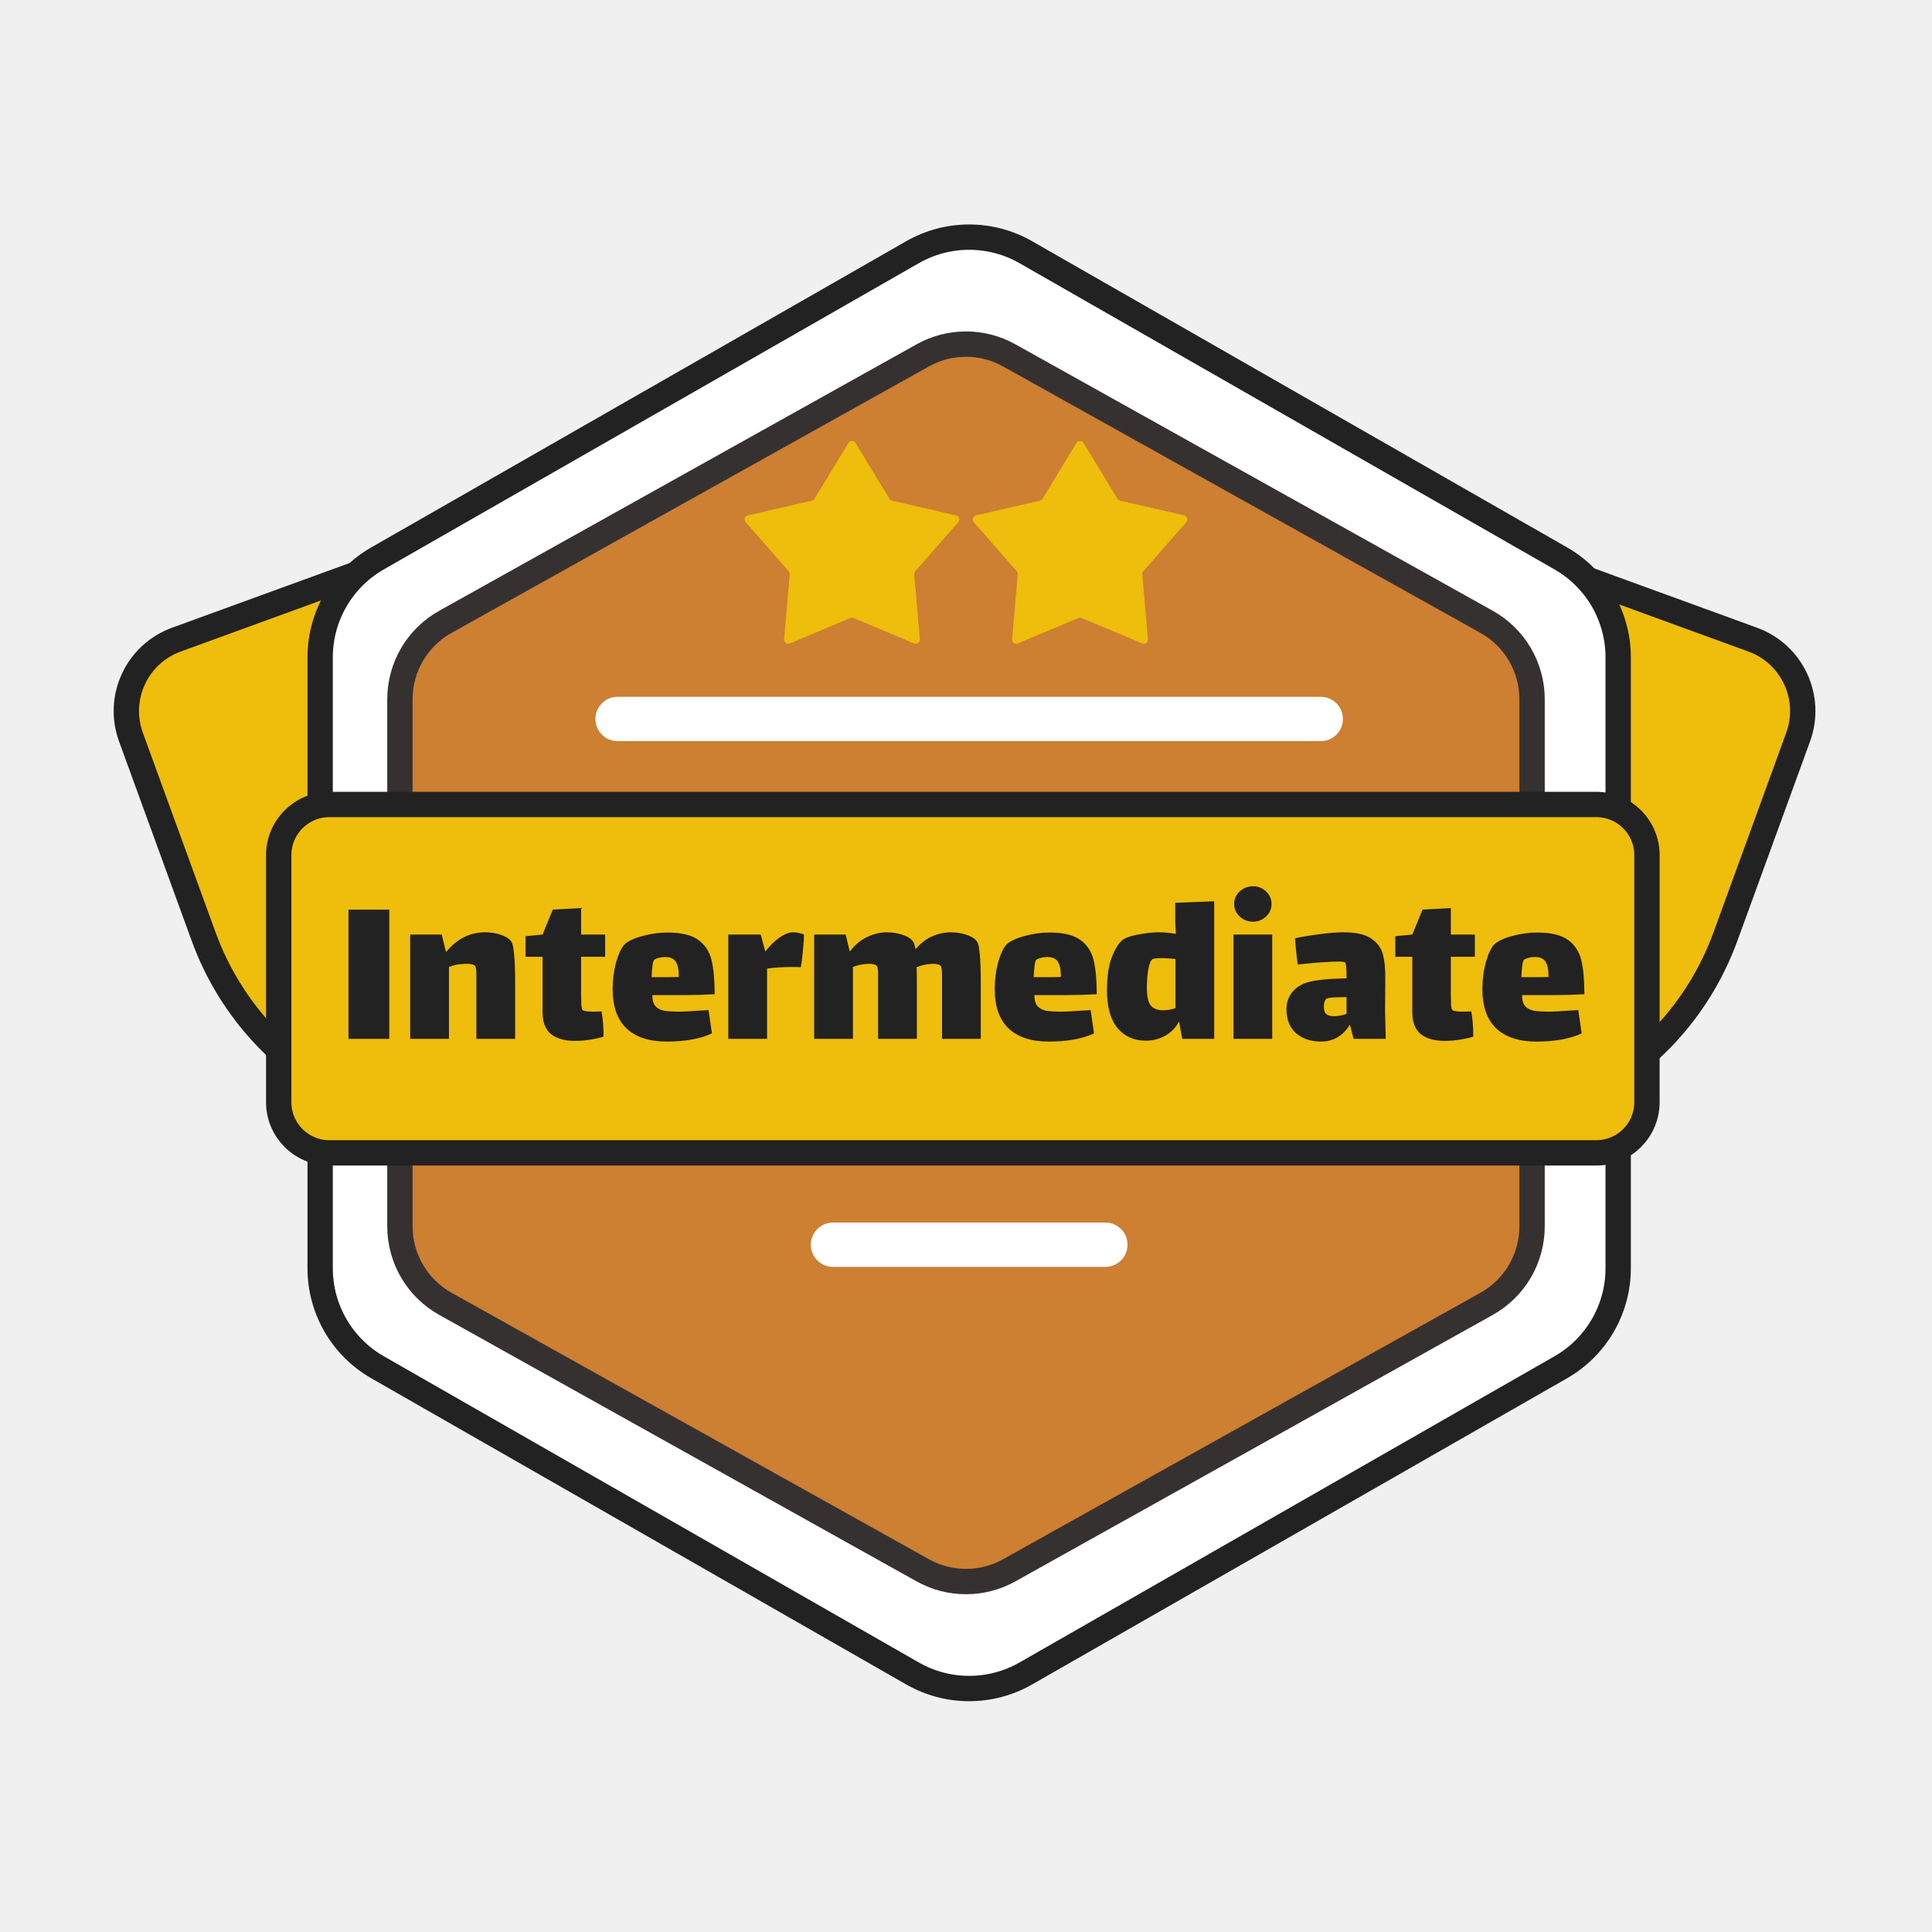
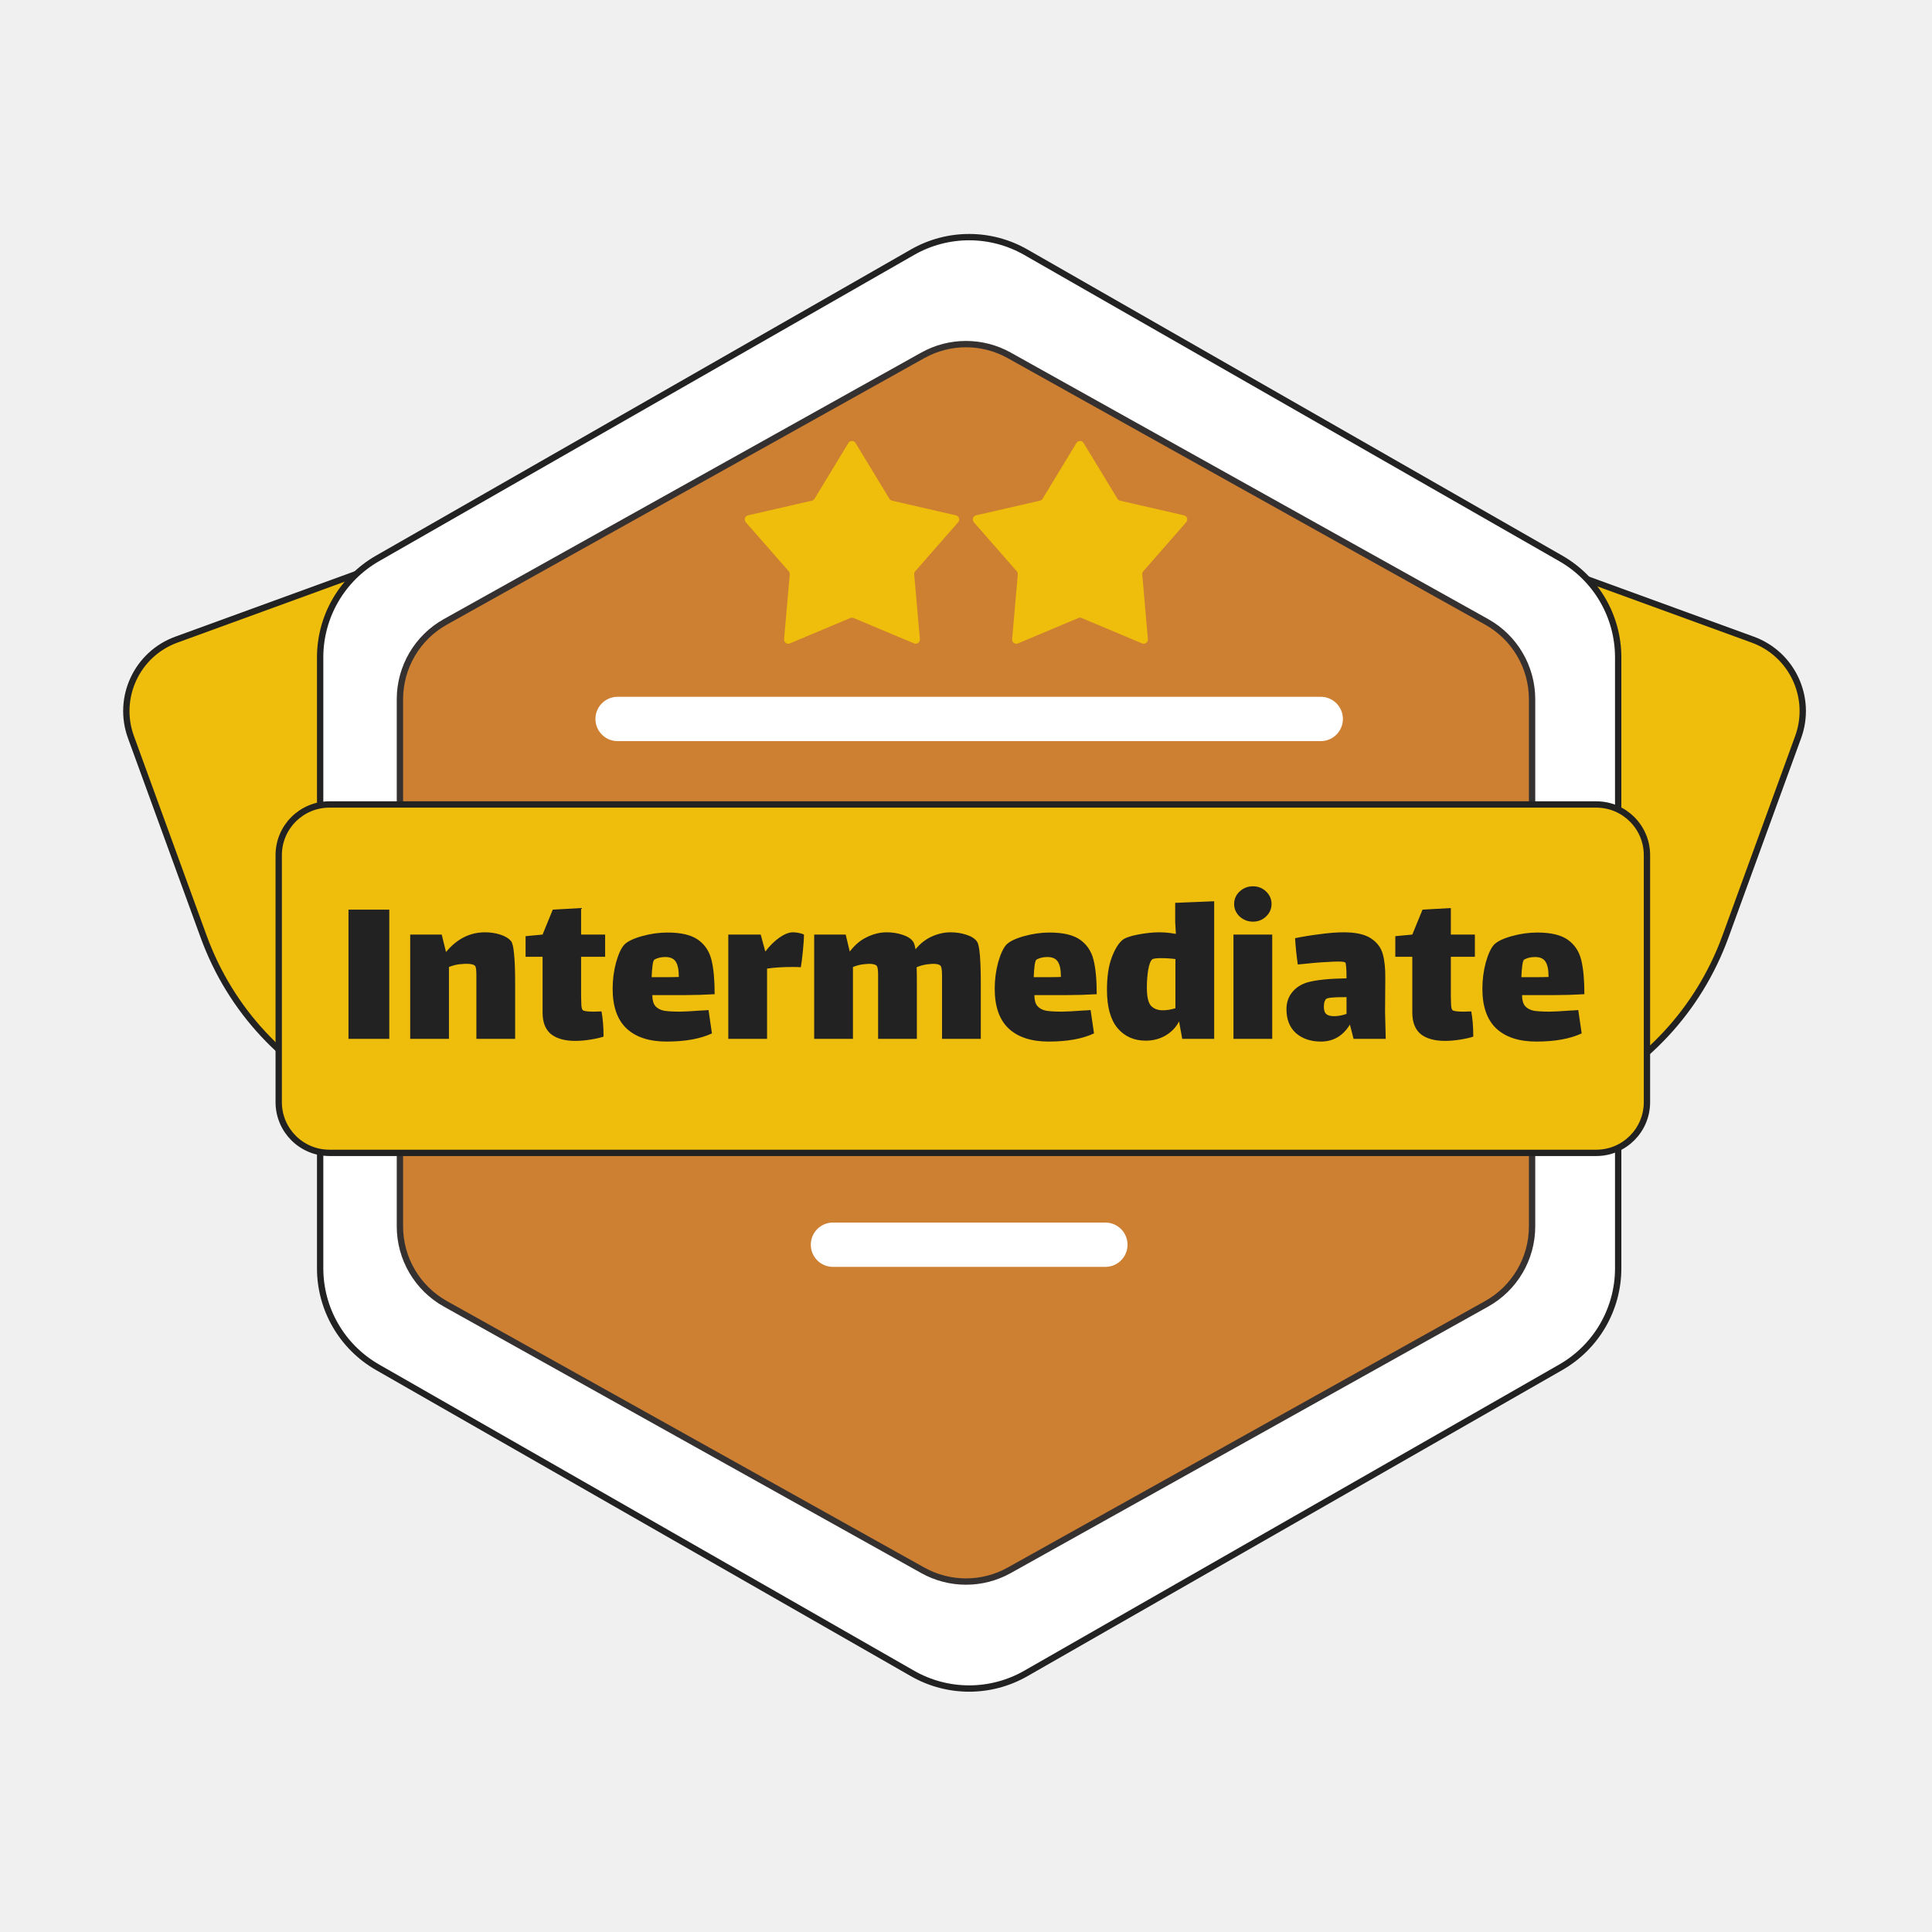
<svg xmlns="http://www.w3.org/2000/svg" width="305" height="305" viewBox="0 0 305 305" fill="none">
-   <path d="M198.717 72.564L276.702 100.979C282.929 103.247 286.138 110.135 283.869 116.362L272.4 147.837C263.797 171.448 237.683 183.614 214.073 175.011L167.564 158.065L198.717 72.564Z" fill="#EFBD0B" stroke="#222222" stroke-width="4" />
-   <path d="M105.823 72.564L27.839 100.979C21.612 103.247 18.403 110.135 20.672 116.362L32.141 147.837C40.743 171.448 66.858 183.614 90.468 175.011L136.977 158.065L105.823 72.564Z" fill="#EFBD0B" stroke="#222222" stroke-width="4" />
-   <path d="M161.942 39.813C156.402 36.643 149.598 36.643 144.058 39.813L59.599 88.156C53.997 91.362 50.541 97.323 50.541 103.778V200.222C50.541 206.677 53.997 212.638 59.599 215.844L144.058 264.186C149.598 267.357 156.402 267.357 161.942 264.186L246.401 215.844C252.003 212.638 255.459 206.677 255.459 200.222V103.778C255.459 97.323 252.003 91.362 246.401 88.156L161.942 39.813Z" fill="white" stroke="#222222" stroke-width="4" />
-   <path d="M145.676 56.099C149.917 53.732 155.083 53.732 159.324 56.099L234.689 98.168C239.12 100.641 241.866 105.319 241.866 110.393V193.607C241.866 198.681 239.12 203.359 234.689 205.832L159.324 247.901C155.083 250.268 149.917 250.268 145.676 247.901L70.311 205.832C65.88 203.359 63.134 198.681 63.134 193.607V110.393C63.134 105.319 65.88 100.641 70.311 98.168L145.676 56.099Z" fill="#CD7F32" stroke="#363131" stroke-width="4" />
+   <path d="M198.717 72.564L276.702 100.979C282.929 103.247 286.138 110.135 283.869 116.362L272.4 147.837C263.797 171.448 237.683 183.614 214.073 175.011L167.564 158.065L198.717 72.564Z" fill="#EFBD0B" stroke="#222222" strokeWidth="4" />
+   <path d="M105.823 72.564L27.839 100.979C21.612 103.247 18.403 110.135 20.672 116.362L32.141 147.837C40.743 171.448 66.858 183.614 90.468 175.011L136.977 158.065L105.823 72.564Z" fill="#EFBD0B" stroke="#222222" strokeWidth="4" />
+   <path d="M161.942 39.813C156.402 36.643 149.598 36.643 144.058 39.813L59.599 88.156C53.997 91.362 50.541 97.323 50.541 103.778V200.222C50.541 206.677 53.997 212.638 59.599 215.844L144.058 264.186C149.598 267.357 156.402 267.357 161.942 264.186L246.401 215.844C252.003 212.638 255.459 206.677 255.459 200.222V103.778C255.459 97.323 252.003 91.362 246.401 88.156L161.942 39.813Z" fill="white" stroke="#222222" strokeWidth="4" />
+   <path d="M145.676 56.099C149.917 53.732 155.083 53.732 159.324 56.099L234.689 98.168C239.12 100.641 241.866 105.319 241.866 110.393V193.607C241.866 198.681 239.12 203.359 234.689 205.832L159.324 247.901C155.083 250.268 149.917 250.268 145.676 247.901L70.311 205.832C65.88 203.359 63.134 198.681 63.134 193.607V110.393C63.134 105.319 65.88 100.641 70.311 98.168L145.676 56.099Z" fill="#CD7F32" stroke="#363131" strokeWidth="4" />
  <path d="M169.93 69.939C170.19 69.511 170.81 69.511 171.07 69.939L176.411 78.737C176.504 78.891 176.656 79 176.831 79.04L186.913 81.355C187.404 81.468 187.597 82.065 187.265 82.444L180.487 90.185C180.368 90.321 180.309 90.501 180.325 90.682L181.219 100.899C181.263 101.399 180.76 101.766 180.297 101.572L170.758 97.566C170.593 97.496 170.407 97.496 170.242 97.566L160.703 101.572C160.24 101.766 159.737 101.399 159.781 100.899L160.675 90.682C160.691 90.501 160.632 90.321 160.513 90.185L153.735 82.444C153.403 82.065 153.596 81.468 154.087 81.355L164.169 79.04C164.344 79 164.496 78.891 164.589 78.737L169.93 69.939Z" fill="#EFBD0B" />
  <path d="M133.93 69.939C134.19 69.511 134.81 69.511 135.07 69.939L140.411 78.737C140.504 78.891 140.656 79 140.831 79.04L150.913 81.355C151.404 81.468 151.597 82.065 151.265 82.444L144.487 90.185C144.368 90.321 144.309 90.501 144.325 90.682L145.219 100.899C145.263 101.399 144.76 101.766 144.297 101.572L134.758 97.566C134.593 97.496 134.407 97.496 134.242 97.566L124.703 101.572C124.24 101.766 123.737 101.399 123.781 100.899L124.675 90.682C124.691 90.501 124.632 90.321 124.513 90.185L117.735 82.444C117.403 82.065 117.596 81.468 118.087 81.355L128.169 79.04C128.344 79 128.496 78.891 128.589 78.737L133.93 69.939Z" fill="#EFBD0B" />
-   <rect x="44" y="127" width="216" height="55" rx="8" fill="#EFBD0B" stroke="#222222" stroke-width="4" />
+   <rect x="44" y="127" width="216" height="55" rx="8" fill="#EFBD0B" stroke="#222222" strokeWidth="4" />
  <rect x="94" y="110" width="118" height="7" rx="3.5" fill="white" />
  <rect x="128" y="193" width="50" height="7" rx="3.5" fill="white" />
  <path d="M55.015 143.603H61.456V164H55.015V143.603ZM80.681 148.577C80.896 148.839 81.051 149.495 81.146 150.545C81.265 151.595 81.325 153.193 81.325 155.34V164H75.206V155.412V153.944C75.206 153.181 75.146 152.704 75.027 152.513C74.836 152.275 74.395 152.155 73.703 152.155C73.369 152.155 73.118 152.167 72.951 152.191C72.283 152.215 71.591 152.37 70.876 152.656V164H64.757V147.539H69.731L70.411 150.294C72.128 148.219 74.18 147.181 76.566 147.181C77.424 147.181 78.224 147.3 78.963 147.539C79.727 147.778 80.299 148.123 80.681 148.577ZM91.738 157.237C91.738 157.666 91.75 158.119 91.774 158.597C91.798 159.05 91.869 159.336 91.989 159.455C92.156 159.622 92.74 159.706 93.742 159.706L94.959 159.67C95.173 160.815 95.281 162.139 95.281 163.642C94.828 163.809 94.159 163.964 93.277 164.107C92.418 164.25 91.595 164.322 90.808 164.322C89.162 164.322 87.885 163.964 86.979 163.249C86.096 162.509 85.655 161.376 85.655 159.849V151.046H82.971V147.79L85.655 147.539L87.265 143.603L91.738 143.352V147.539H95.531V151.046H91.738V157.237ZM107.345 159.706C107.942 159.706 109.051 159.646 110.673 159.527C110.888 159.527 111.282 159.503 111.854 159.455L112.391 163.141C110.554 164 108.168 164.429 105.234 164.429C102.49 164.429 100.379 163.738 98.9 162.354C97.445 160.97 96.717 158.883 96.717 156.092C96.717 154.66 96.896 153.277 97.254 151.941C97.636 150.605 98.065 149.674 98.542 149.149C99.043 148.624 99.974 148.171 101.333 147.79C102.693 147.408 104.041 147.217 105.377 147.217C107.524 147.217 109.134 147.599 110.208 148.362C111.282 149.125 111.985 150.187 112.319 151.547C112.653 152.883 112.82 154.684 112.82 156.95C111.198 157.046 109.612 157.094 108.061 157.094H102.98C102.98 157.857 103.135 158.43 103.445 158.811C103.779 159.193 104.244 159.443 104.84 159.563C105.437 159.658 106.272 159.706 107.345 159.706ZM103.337 151.475C103.194 151.547 103.087 151.857 103.015 152.406C102.944 152.954 102.896 153.575 102.872 154.267H104.733C105.854 154.267 106.665 154.255 107.166 154.231C107.166 153.086 106.999 152.275 106.665 151.797C106.355 151.32 105.807 151.082 105.019 151.082C104.375 151.082 103.814 151.213 103.337 151.475ZM125.173 147.181C125.483 147.181 125.805 147.217 126.139 147.289C126.497 147.36 126.759 147.444 126.926 147.539C126.926 148.064 126.867 148.935 126.747 150.151C126.628 151.344 126.521 152.191 126.425 152.692C126.187 152.668 125.745 152.656 125.101 152.656C123.598 152.656 122.262 152.74 121.093 152.907V164H114.974V147.539H120.091L120.807 150.187H120.843C121.535 149.281 122.274 148.553 123.061 148.004C123.849 147.456 124.552 147.181 125.173 147.181ZM154.262 148.684C154.644 149.257 154.835 151.475 154.835 155.34V164H148.716V155.948V154.016C148.716 153.133 148.632 152.609 148.465 152.442C148.274 152.251 147.869 152.155 147.249 152.155L146.819 152.191C146.08 152.239 145.376 152.406 144.708 152.692C144.732 153.193 144.744 154.076 144.744 155.34V164H138.624V155.948V153.801C138.624 153.062 138.541 152.609 138.374 152.442C138.183 152.251 137.778 152.155 137.157 152.155L136.728 152.191C136.06 152.215 135.368 152.37 134.652 152.656V164H128.533V147.539H133.507L134.151 150.223C134.939 149.173 135.845 148.41 136.871 147.933C137.897 147.432 138.935 147.181 139.984 147.181C140.867 147.181 141.702 147.312 142.489 147.575C143.3 147.837 143.861 148.207 144.171 148.684C144.314 148.899 144.434 149.292 144.529 149.865C145.292 148.935 146.163 148.255 147.141 147.825C148.119 147.396 149.097 147.181 150.076 147.181C150.958 147.181 151.793 147.312 152.581 147.575C153.392 147.837 153.952 148.207 154.262 148.684ZM167.662 159.706C168.259 159.706 169.368 159.646 170.99 159.527C171.205 159.527 171.598 159.503 172.171 159.455L172.708 163.141C170.871 164 168.485 164.429 165.551 164.429C162.807 164.429 160.696 163.738 159.217 162.354C157.762 160.97 157.034 158.883 157.034 156.092C157.034 154.66 157.213 153.277 157.571 151.941C157.953 150.605 158.382 149.674 158.859 149.149C159.36 148.624 160.29 148.171 161.65 147.79C163.01 147.408 164.358 147.217 165.694 147.217C167.841 147.217 169.451 147.599 170.525 148.362C171.598 149.125 172.302 150.187 172.636 151.547C172.97 152.883 173.137 154.684 173.137 156.95C171.515 157.046 169.928 157.094 168.378 157.094H163.296C163.296 157.857 163.451 158.43 163.762 158.811C164.096 159.193 164.561 159.443 165.157 159.563C165.754 159.658 166.589 159.706 167.662 159.706ZM163.654 151.475C163.511 151.547 163.404 151.857 163.332 152.406C163.261 152.954 163.213 153.575 163.189 154.267H165.05C166.171 154.267 166.982 154.255 167.483 154.231C167.483 153.086 167.316 152.275 166.982 151.797C166.672 151.32 166.123 151.082 165.336 151.082C164.692 151.082 164.131 151.213 163.654 151.475ZM191.68 142.279V164H186.635L186.134 161.245C185.657 162.175 184.953 162.915 184.022 163.463C183.092 164.012 182.042 164.286 180.873 164.286C179.013 164.286 177.522 163.618 176.4 162.282C175.303 160.946 174.754 158.942 174.754 156.27C174.754 154.243 174.993 152.573 175.47 151.261C175.947 149.949 176.508 149.006 177.152 148.434C177.557 148.076 178.38 147.778 179.621 147.539C180.885 147.3 182.007 147.181 182.985 147.181C183.844 147.181 184.726 147.265 185.633 147.432C185.561 146.287 185.525 145.654 185.525 145.535V142.529L191.68 142.279ZM183.557 159.491C184.201 159.491 184.869 159.384 185.561 159.169V151.404C184.869 151.308 184.106 151.261 183.271 151.261C182.555 151.261 182.102 151.32 181.911 151.44C181.649 151.63 181.434 152.179 181.267 153.086C181.124 153.968 181.052 154.899 181.052 155.877C181.052 157.332 181.267 158.298 181.696 158.775C182.15 159.253 182.77 159.491 183.557 159.491ZM197.801 145.499C196.99 145.499 196.286 145.225 195.69 144.676C195.117 144.128 194.831 143.471 194.831 142.708C194.831 141.945 195.117 141.289 195.69 140.74C196.286 140.191 196.99 139.917 197.801 139.917C198.612 139.917 199.304 140.191 199.877 140.74C200.449 141.289 200.735 141.945 200.735 142.708C200.735 143.471 200.449 144.128 199.877 144.676C199.304 145.225 198.612 145.499 197.801 145.499ZM194.724 147.539H200.843V164H194.724V147.539ZM213.682 164L213.109 161.746C212.012 163.535 210.485 164.429 208.529 164.429C206.93 164.429 205.618 163.988 204.593 163.105C203.591 162.199 203.09 160.934 203.09 159.312C203.09 158.31 203.376 157.439 203.948 156.7C204.545 155.937 205.356 155.4 206.382 155.09C207.718 154.708 209.781 154.493 212.573 154.445C212.573 152.871 212.501 152.036 212.358 151.941C212.239 151.845 211.857 151.797 211.213 151.797C210.807 151.797 210.247 151.821 209.531 151.869C208.386 151.917 206.835 152.048 204.879 152.263C204.688 150.974 204.545 149.591 204.449 148.112C205.714 147.849 207.038 147.634 208.422 147.467C209.805 147.277 211.046 147.181 212.143 147.181C214.052 147.181 215.483 147.503 216.437 148.147C217.392 148.768 218.012 149.591 218.298 150.617C218.584 151.642 218.716 152.943 218.692 154.517L218.656 159.777L218.763 164H213.682ZM210.604 160.422C211.225 160.422 211.881 160.302 212.573 160.064V157.416H212.286C210.521 157.416 209.543 157.511 209.352 157.702C209.233 157.821 209.137 158 209.066 158.239C209.018 158.477 208.994 158.704 208.994 158.919C208.994 159.491 209.125 159.885 209.388 160.099C209.65 160.314 210.056 160.422 210.604 160.422ZM229.041 157.237C229.041 157.666 229.053 158.119 229.077 158.597C229.101 159.05 229.172 159.336 229.292 159.455C229.459 159.622 230.043 159.706 231.045 159.706L232.262 159.67C232.476 160.815 232.584 162.139 232.584 163.642C232.131 163.809 231.463 163.964 230.58 164.107C229.721 164.25 228.898 164.322 228.111 164.322C226.465 164.322 225.188 163.964 224.282 163.249C223.399 162.509 222.958 161.376 222.958 159.849V151.046H220.274V147.79L222.958 147.539L224.568 143.603L229.041 143.352V147.539H232.834V151.046H229.041V157.237ZM244.648 159.706C245.245 159.706 246.354 159.646 247.976 159.527C248.191 159.527 248.585 159.503 249.157 159.455L249.694 163.141C247.857 164 245.471 164.429 242.537 164.429C239.793 164.429 237.682 163.738 236.203 162.354C234.748 160.97 234.02 158.883 234.02 156.092C234.02 154.66 234.199 153.277 234.557 151.941C234.939 150.605 235.368 149.674 235.845 149.149C236.346 148.624 237.277 148.171 238.636 147.79C239.996 147.408 241.344 147.217 242.68 147.217C244.827 147.217 246.438 147.599 247.511 148.362C248.585 149.125 249.288 150.187 249.622 151.547C249.956 152.883 250.123 154.684 250.123 156.95C248.501 157.046 246.915 157.094 245.364 157.094H240.283C240.283 157.857 240.438 158.43 240.748 158.811C241.082 159.193 241.547 159.443 242.143 159.563C242.74 159.658 243.575 159.706 244.648 159.706ZM240.64 151.475C240.497 151.547 240.39 151.857 240.318 152.406C240.247 152.954 240.199 153.575 240.175 154.267H242.036C243.157 154.267 243.968 154.255 244.469 154.231C244.469 153.086 244.302 152.275 243.968 151.797C243.658 151.32 243.11 151.082 242.322 151.082C241.678 151.082 241.118 151.213 240.64 151.475Z" fill="#222222" />
</svg>
